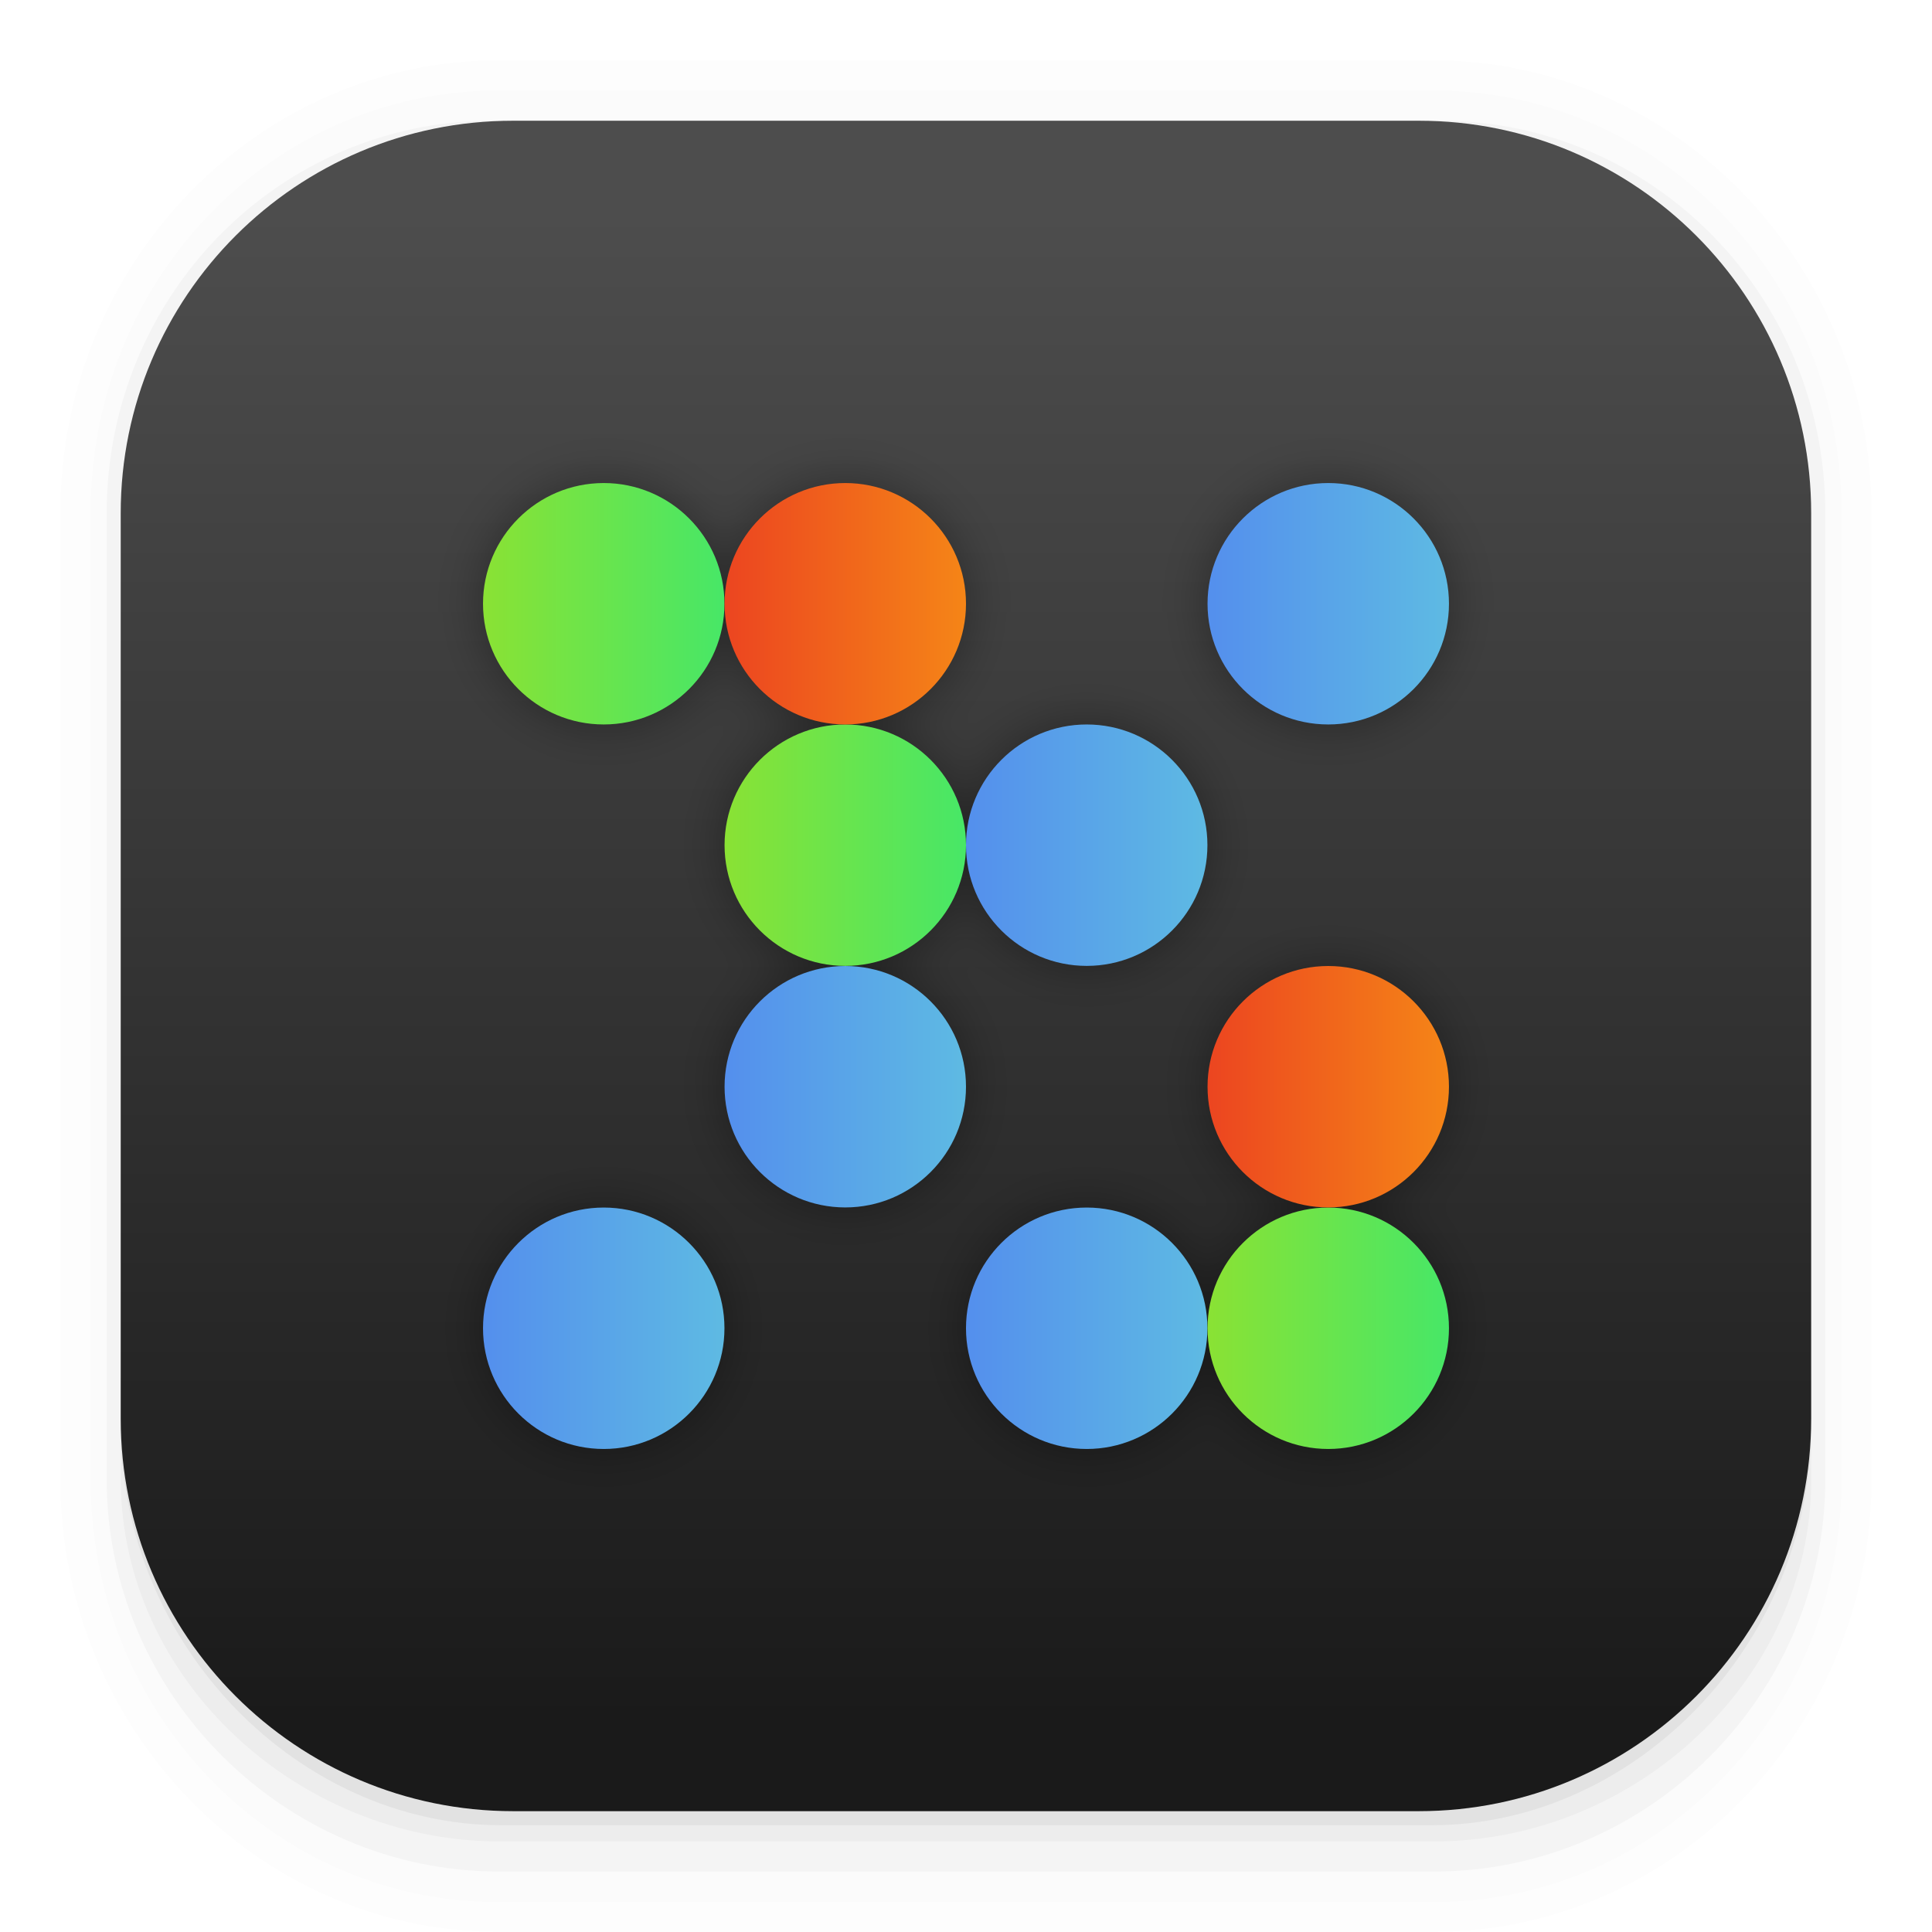
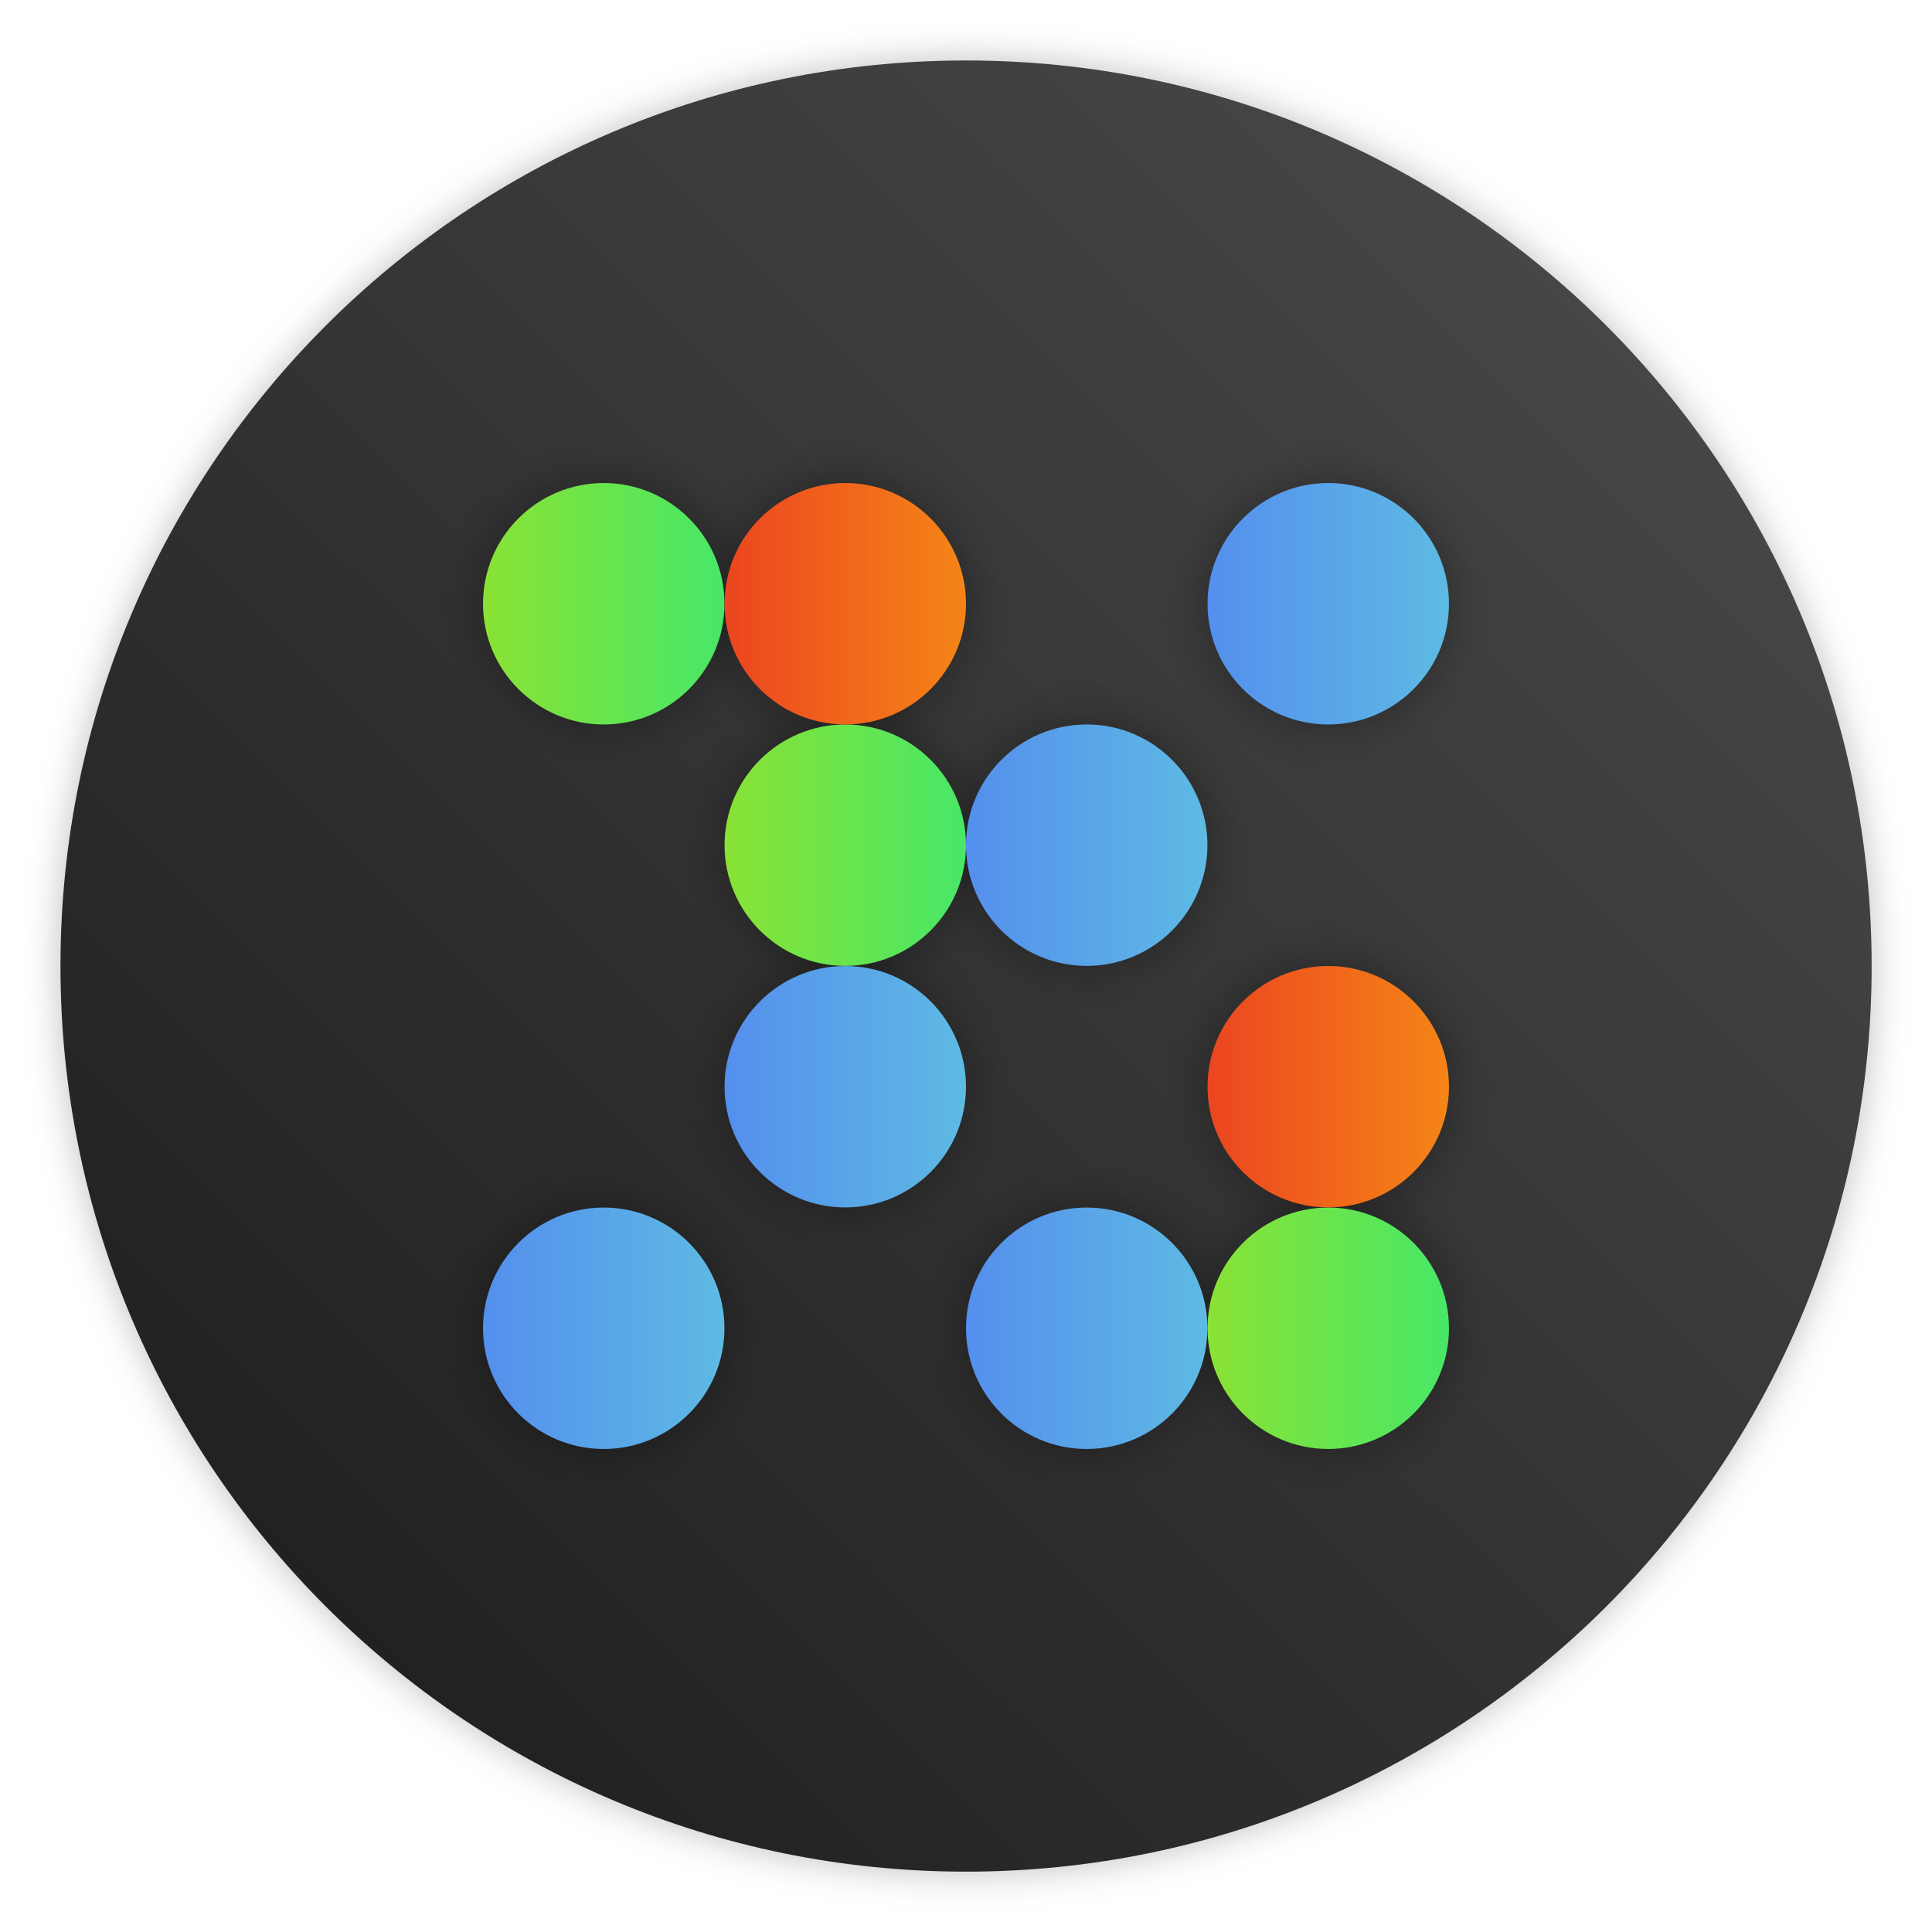
- <svg xmlns="http://www.w3.org/2000/svg" xmlns:xlink="http://www.w3.org/1999/xlink" width="64" height="64" version="1.1" viewBox="0 0 16.933 16.933">
-   <defs>
+ <svg xmlns="http://www.w3.org/2000/svg" xmlns:xlink="http://www.w3.org/1999/xlink" id="svg95" viewBox="0 0 16.933 16.933" version="1.1" height="64" width="64">
+   <defs id="defs35">
    <linearGradient id="linearGradient951">
-       <stop stop-color="#ec4520" offset="0" />
-       <stop stop-color="#f58517" offset="1" />
+       <stop id="stop2" offset="0" stop-color="#ec4520" />
+       <stop id="stop4" offset="1" stop-color="#f58517" />
    </linearGradient>
    <linearGradient id="linearGradient935">
-       <stop stop-color="#548fed" offset="0" />
-       <stop stop-color="#5ebae3" offset="1" />
+       <stop id="stop7" offset="0" stop-color="#548fed" />
+       <stop id="stop9" offset="1" stop-color="#5ebae3" />
    </linearGradient>
    <linearGradient id="linearGradient913">
-       <stop stop-color="#8ae234" offset="0" />
-       <stop stop-color="#47e767" offset="1" />
+       <stop id="stop12" offset="0" stop-color="#8ae234" />
+       <stop id="stop14" offset="1" stop-color="#47e767" />
    </linearGradient>
-     <linearGradient id="linearGradient903" x1="4.933" x2="7.049" y1="4.305" y2="4.305" gradientUnits="userSpaceOnUse" xlink:href="#linearGradient913" />
-     <linearGradient id="linearGradient905" x1="7.049" x2="9.166" y1="6.422" y2="6.422" gradientUnits="userSpaceOnUse" xlink:href="#linearGradient913" />
-     <linearGradient id="linearGradient907" x1="11.283" x2="13.399" y1="10.655" y2="10.655" gradientUnits="userSpaceOnUse" xlink:href="#linearGradient913" />
-     <linearGradient id="linearGradient921" x1="11.283" x2="13.399" y1="4.305" y2="4.305" gradientUnits="userSpaceOnUse" xlink:href="#linearGradient935" />
-     <linearGradient id="linearGradient923" x1="4.933" x2="7.049" y1="10.655" y2="10.655" gradientUnits="userSpaceOnUse" xlink:href="#linearGradient935" />
-     <linearGradient id="linearGradient925" x1="7.049" x2="9.166" y1="8.538" y2="8.538" gradientUnits="userSpaceOnUse" xlink:href="#linearGradient935" />
-     <linearGradient id="linearGradient927" x1="9.166" x2="11.283" y1="10.655" y2="10.655" gradientUnits="userSpaceOnUse" xlink:href="#linearGradient935" />
-     <linearGradient id="linearGradient929" x1="9.166" x2="11.283" y1="6.422" y2="6.422" gradientUnits="userSpaceOnUse" xlink:href="#linearGradient935" />
-     <linearGradient id="linearGradient943" x1="11.283" x2="13.399" y1="8.538" y2="8.538" gradientUnits="userSpaceOnUse" xlink:href="#linearGradient951" />
-     <linearGradient id="linearGradient945" x1="7.049" x2="9.166" y1="4.305" y2="4.305" gradientUnits="userSpaceOnUse" xlink:href="#linearGradient951" />
-     <filter id="filter999" x="-.06" y="-.06" width="1.12" height="1.12" color-interpolation-filters="sRGB">
-       <feGaussianBlur stdDeviation="0.212" />
+     <linearGradient xlink:href="#linearGradient913" gradientUnits="userSpaceOnUse" y2="4.305" y1="4.305" x2="7.049" x1="4.933" id="linearGradient903" />
+     <linearGradient xlink:href="#linearGradient913" gradientUnits="userSpaceOnUse" y2="6.422" y1="6.422" x2="9.166" x1="7.049" id="linearGradient905" />
+     <linearGradient xlink:href="#linearGradient913" gradientUnits="userSpaceOnUse" y2="10.655" y1="10.655" x2="13.399" x1="11.283" id="linearGradient907" />
+     <linearGradient xlink:href="#linearGradient935" gradientUnits="userSpaceOnUse" y2="4.305" y1="4.305" x2="13.399" x1="11.283" id="linearGradient921" />
+     <linearGradient xlink:href="#linearGradient935" gradientUnits="userSpaceOnUse" y2="10.655" y1="10.655" x2="7.049" x1="4.933" id="linearGradient923" />
+     <linearGradient xlink:href="#linearGradient935" gradientUnits="userSpaceOnUse" y2="8.538" y1="8.538" x2="9.166" x1="7.049" id="linearGradient925" />
+     <linearGradient xlink:href="#linearGradient935" gradientUnits="userSpaceOnUse" y2="10.655" y1="10.655" x2="11.283" x1="9.166" id="linearGradient927" />
+     <linearGradient xlink:href="#linearGradient935" gradientUnits="userSpaceOnUse" y2="6.422" y1="6.422" x2="11.283" x1="9.166" id="linearGradient929" />
+     <linearGradient xlink:href="#linearGradient951" gradientUnits="userSpaceOnUse" y2="8.538" y1="8.538" x2="13.399" x1="11.283" id="linearGradient943" />
+     <linearGradient xlink:href="#linearGradient951" gradientUnits="userSpaceOnUse" y2="4.305" y1="4.305" x2="9.166" x1="7.049" id="linearGradient945" />
+     <filter color-interpolation-filters="sRGB" height="1.12" width="1.12" y="-.06" x="-.06" id="filter999">
+       <feGaussianBlur id="feGaussianBlur27" stdDeviation="0.212" />
    </filter>
-     <linearGradient id="linearGradient862-3" x1="7.937" x2="7.937" y1="15.081" y2="1.852" gradientTransform="matrix(.99997 0 0 .99997 3.7636e-5 .0083364)" gradientUnits="userSpaceOnUse">
-       <stop stop-color="#1a1a1a" offset="0" />
-       <stop stop-color="#4d4d4d" offset="1" />
+     <linearGradient gradientUnits="userSpaceOnUse" gradientTransform="matrix(.99997 0 0 .99997 3.7636e-5 .0083364)" y2="1.852" y1="15.081" x2="7.937" x1="7.937" id="linearGradient862-3">
+       <stop id="stop30" offset="0" stop-color="#1a1a1a" />
+       <stop id="stop32" offset="1" stop-color="#4d4d4d" />
+     </linearGradient>
+     <filter color-interpolation-filters="sRGB" height="1.106" width="1.138" y="-.053" x="-.069" id="filter911">
+       <feGaussianBlur id="feGaussianBlur2" stdDeviation="0.575" />
+     </filter>
+     <linearGradient gradientUnits="userSpaceOnUse" y2="24.006" y1="24.006" x2="34.001" x1="14" id="linearGradient921-3">
+       <stop id="stop5" offset="0" stop-color="#fff" />
+       <stop id="stop7-6" offset="1" stop-color="#e6e6e6" />
+     </linearGradient>
+     <linearGradient gradientUnits="userSpaceOnUse" gradientTransform="matrix(3.7795,0,0,3.7795,-78.32264,0.031541)" y2="1.852" y1="15.081" x2="7.937" x1="7.937" id="linearGradient862-3-7">
+       <stop id="stop10" offset="0" stop-color="#1a1a1a" />
+       <stop id="stop12-5" offset="1" stop-color="#4d4d4d" />
+     </linearGradient>
+     <filter id="filter11290" x="-0.024" y="-0.024" width="1.048" height="1.048" color-interpolation-filters="sRGB">
+       <feGaussianBlur stdDeviation="0.159" id="feGaussianBlur861" />
+     </filter>
+     <linearGradient gradientTransform="matrix(0.2645781,0,0,0.2645781,-1.4679565e-6,3.317749e-7)" gradientUnits="userSpaceOnUse" y2="2.662" x2="61.642" y1="61.847" x1="2.637" id="linearGradient1195" xlink:href="#linearGradient1193" />
+     <linearGradient id="linearGradient1193">
+       <stop id="stop1189" offset="0" style="stop-color:#1a1a1a;stop-opacity:1" />
+       <stop id="stop1191" offset="1" style="stop-color:#4d4d4d;stop-opacity:1" />
    </linearGradient>
  </defs>
-   <g shape-rendering="auto">
-     <path d="m4.369 0.529c-2.114 0-3.84 1.784-3.84 3.968v8.467c0 2.185 1.726 3.968 3.84 3.968h8.194c2.114 0 3.84-1.784 3.84-3.968v-8.467c0-2.185-1.726-3.968-3.84-3.968zm0.257 0.521h7.681c1.844 0 3.329 1.534 3.329 3.44v7.937c0 1.906-1.485 3.44-3.329 3.44h-7.681c-1.844 0-3.329-1.534-3.329-3.44v-7.937c0-1.906 1.485-3.44 3.329-3.44z" color="#000000" color-rendering="auto" dominant-baseline="auto" image-rendering="auto" opacity=".01" solid-color="#000000" stop-color="#000000" style="font-feature-settings:normal;font-variant-alternates:normal;font-variant-caps:normal;font-variant-east-asian:normal;font-variant-ligatures:normal;font-variant-numeric:normal;font-variant-position:normal;font-variation-settings:normal;inline-size:0;isolation:auto;mix-blend-mode:normal;shape-margin:0;shape-padding:0;text-decoration-color:#000000;text-decoration-line:none;text-decoration-style:solid;text-indent:0;text-orientation:mixed;text-transform:none;white-space:normal" />
-     <path d="m4.359 0.794c-1.967 0-3.564 1.653-3.564 3.688v8.5c0 2.035 1.597 3.688 3.564 3.688h8.216c1.967 0 3.564-1.653 3.564-3.688v-8.5c0-2.035-1.598-3.688-3.564-3.688zm0.272 0.256h7.672c1.842 0 3.325 1.534 3.325 3.44v7.937c0 1.906-1.483 3.44-3.325 3.44h-7.672c-1.842 0-3.325-1.534-3.325-3.44v-7.937c0-1.906 1.483-3.44 3.325-3.44z" color="#000000" color-rendering="auto" dominant-baseline="auto" image-rendering="auto" opacity=".01" solid-color="#000000" stop-color="#000000" style="font-feature-settings:normal;font-variant-alternates:normal;font-variant-caps:normal;font-variant-east-asian:normal;font-variant-ligatures:normal;font-variant-numeric:normal;font-variant-position:normal;font-variation-settings:normal;inline-size:0;isolation:auto;mix-blend-mode:normal;shape-margin:0;shape-padding:0;text-decoration-color:#000000;text-decoration-line:none;text-decoration-style:solid;text-indent:0;text-orientation:mixed;text-transform:none;white-space:normal" />
-     <path d="m4.31 1.058c-1.866 0-3.375 1.538-3.375 3.439v8.467c0 1.901 1.57 3.439 3.436 3.439h8.2c1.866 0 3.427-1.538 3.427-3.439v-8.467c0-1.901-1.51-3.439-3.376-3.439h-0.097c1.794 0.087 3.214 1.582 3.214 3.432v7.937c0 1.906-1.506 3.44-3.377 3.44h-7.79c-1.871 0-3.377-1.534-3.377-3.44v-7.937c0-1.85 1.42-3.345 3.214-3.432z" color="#000000" color-rendering="auto" dominant-baseline="auto" image-rendering="auto" opacity=".03" solid-color="#000000" stop-color="#000000" style="font-feature-settings:normal;font-variant-alternates:normal;font-variant-caps:normal;font-variant-east-asian:normal;font-variant-ligatures:normal;font-variant-numeric:normal;font-variant-position:normal;font-variation-settings:normal;inline-size:0;isolation:auto;mix-blend-mode:normal;shape-margin:0;shape-padding:0;text-decoration-color:#000000;text-decoration-line:none;text-decoration-style:solid;text-indent:0;text-orientation:mixed;text-transform:none;white-space:normal" />
-     <path transform="scale(.26458)" d="m4 46.969v2.031c0 6.648 5.896 12 12.544 12h30.961c6.648 0 12.495-5.352 12.495-12v-1.992c-0.021 7.185-5.81 12.963-13 12.963h-29.998c-7.203 0-13.002-5.799-13.002-13.002z" color="#000000" color-rendering="auto" dominant-baseline="auto" image-rendering="auto" opacity=".03" solid-color="#000000" stop-color="#000000" style="font-feature-settings:normal;font-variant-alternates:normal;font-variant-caps:normal;font-variant-east-asian:normal;font-variant-ligatures:normal;font-variant-numeric:normal;font-variant-position:normal;font-variation-settings:normal;inline-size:0;isolation:auto;mix-blend-mode:normal;shape-margin:0;shape-padding:0;text-decoration-color:#000000;text-decoration-line:none;text-decoration-style:solid;text-indent:0;text-orientation:mixed;text-transform:none;white-space:normal" />
-     <path d="m1.058 11.906v0.592c0 1.939 1.573 3.499 3.332 3.499h8.16c1.759 0 3.324-1.561 3.324-3.499v-0.581c-0.006 2.095-1.537 3.78-3.439 3.78h-7.937c-1.906 0-3.44-1.691-3.44-3.792z" color="#000000" color-rendering="auto" dominant-baseline="auto" image-rendering="auto" opacity=".05" solid-color="#000000" stop-color="#000000" style="font-feature-settings:normal;font-variant-alternates:normal;font-variant-caps:normal;font-variant-east-asian:normal;font-variant-ligatures:normal;font-variant-numeric:normal;font-variant-position:normal;font-variation-settings:normal;inline-size:0;isolation:auto;mix-blend-mode:normal;shape-margin:0;shape-padding:0;text-decoration-color:#000000;text-decoration-line:none;text-decoration-style:solid;text-indent:0;text-orientation:mixed;text-transform:none;white-space:normal" />
+   <circle cx="8.467" cy="8.467" r="7.938" filter="url(#filter11290)" opacity="0.25" stroke-width="0.14" id="circle943" style="image-rendering:optimizeSpeed" />
+   <circle style="fill:url(#linearGradient1195);fill-opacity:1;stroke-width:0.519;stroke-linecap:round;image-rendering:optimizeSpeed" id="path1187" cx="8.467" cy="8.467" r="7.937" />
+   <g id="g71" opacity=".35" filter="url(#filter999)" transform="translate(-.69956 .98656)">
+     <path id="path51" d="m5.991 9.597c-0.584 0-1.058 0.474-1.058 1.058s0.474 1.058 1.058 1.058c0.584 0 1.058-0.474 1.058-1.058s-0.474-1.058-1.058-1.058z" />
+     <path id="path53" d="m10.224 9.597c-0.584 0-1.058 0.474-1.058 1.058s0.474 1.058 1.058 1.058c0.584 0 1.058-0.474 1.058-1.058s-0.474-1.058-1.058-1.058z" />
+     <path id="path55" d="m12.341 9.597c-0.584 0-1.058 0.474-1.058 1.058s0.474 1.058 1.058 1.058 1.058-0.474 1.058-1.058-0.474-1.058-1.058-1.058z" />
+     <path id="path57" d="m8.108 7.48c-0.584 0-1.058 0.474-1.058 1.058 0 0.584 0.474 1.058 1.058 1.058s1.058-0.474 1.058-1.058c0-0.584-0.474-1.058-1.058-1.058z" />
+     <path id="path59" d="m12.341 7.48c-0.584 0-1.058 0.474-1.058 1.058 0 0.584 0.474 1.058 1.058 1.058s1.058-0.474 1.058-1.058c0-0.584-0.474-1.058-1.058-1.058z" />
+     <path id="path61" d="m8.108 5.363c-0.584 0-1.058 0.474-1.058 1.058s0.474 1.058 1.058 1.058 1.058-0.474 1.058-1.058-0.474-1.058-1.058-1.058z" />
+     <path id="path63" d="m10.224 5.363c-0.584 0-1.058 0.474-1.058 1.058s0.474 1.058 1.058 1.058c0.584 0 1.058-0.474 1.058-1.058s-0.474-1.058-1.058-1.058z" />
+     <path id="path65" d="m5.991 3.247c-0.584 0-1.058 0.474-1.058 1.058 0 0.584 0.474 1.058 1.058 1.058 0.584 0 1.058-0.474 1.058-1.058 0-0.584-0.474-1.058-1.058-1.058z" />
+     <path id="path67" d="m8.108 3.247c-0.584 0-1.058 0.474-1.058 1.058 0 0.584 0.474 1.058 1.058 1.058s1.058-0.474 1.058-1.058c0-0.584-0.474-1.058-1.058-1.058z" />
+     <path id="path69" d="m12.341 3.247c-0.584 0-1.058 0.474-1.058 1.058 0 0.584 0.474 1.058 1.058 1.058s1.058-0.474 1.058-1.058c0-0.584-0.474-1.058-1.058-1.058z" />
  </g>
-   <rect x="1.058" y="1.058" width="14.816" height="14.816" rx="3.44" ry="3.44" fill="url(#linearGradient862-3)" stroke-width="1" />
-   <g transform="translate(-.69956 .98656)" filter="url(#filter999)" opacity=".35">
-     <path d="m5.991 9.597c-0.584 0-1.058 0.474-1.058 1.058s0.474 1.058 1.058 1.058c0.584 0 1.058-0.474 1.058-1.058s-0.474-1.058-1.058-1.058z" />
-     <path d="m10.224 9.597c-0.584 0-1.058 0.474-1.058 1.058s0.474 1.058 1.058 1.058c0.584 0 1.058-0.474 1.058-1.058s-0.474-1.058-1.058-1.058z" />
-     <path d="m12.341 9.597c-0.584 0-1.058 0.474-1.058 1.058s0.474 1.058 1.058 1.058 1.058-0.474 1.058-1.058-0.474-1.058-1.058-1.058z" />
-     <path d="m8.108 7.48c-0.584 0-1.058 0.474-1.058 1.058 0 0.584 0.474 1.058 1.058 1.058s1.058-0.474 1.058-1.058c0-0.584-0.474-1.058-1.058-1.058z" />
-     <path d="m12.341 7.48c-0.584 0-1.058 0.474-1.058 1.058 0 0.584 0.474 1.058 1.058 1.058s1.058-0.474 1.058-1.058c0-0.584-0.474-1.058-1.058-1.058z" />
-     <path d="m8.108 5.363c-0.584 0-1.058 0.474-1.058 1.058s0.474 1.058 1.058 1.058 1.058-0.474 1.058-1.058-0.474-1.058-1.058-1.058z" />
-     <path d="m10.224 5.363c-0.584 0-1.058 0.474-1.058 1.058s0.474 1.058 1.058 1.058c0.584 0 1.058-0.474 1.058-1.058s-0.474-1.058-1.058-1.058z" />
-     <path d="m5.991 3.247c-0.584 0-1.058 0.474-1.058 1.058 0 0.584 0.474 1.058 1.058 1.058 0.584 0 1.058-0.474 1.058-1.058 0-0.584-0.474-1.058-1.058-1.058z" />
-     <path d="m8.108 3.247c-0.584 0-1.058 0.474-1.058 1.058 0 0.584 0.474 1.058 1.058 1.058s1.058-0.474 1.058-1.058c0-0.584-0.474-1.058-1.058-1.058z" />
-     <path d="m12.341 3.247c-0.584 0-1.058 0.474-1.058 1.058 0 0.584 0.474 1.058 1.058 1.058s1.058-0.474 1.058-1.058c0-0.584-0.474-1.058-1.058-1.058z" />
-   </g>
-   <g transform="translate(-.69956 .98656)">
-     <path d="m5.991 9.597c-0.584 0-1.058 0.474-1.058 1.058s0.474 1.058 1.058 1.058c0.584 0 1.058-0.474 1.058-1.058s-0.474-1.058-1.058-1.058z" fill="url(#linearGradient923)" />
-     <path d="m10.224 9.597c-0.584 0-1.058 0.474-1.058 1.058s0.474 1.058 1.058 1.058c0.584 0 1.058-0.474 1.058-1.058s-0.474-1.058-1.058-1.058z" fill="url(#linearGradient927)" />
-     <path d="m12.341 9.597c-0.584 0-1.058 0.474-1.058 1.058s0.474 1.058 1.058 1.058 1.058-0.474 1.058-1.058-0.474-1.058-1.058-1.058z" fill="url(#linearGradient907)" />
-     <path d="m8.108 7.48c-0.584 0-1.058 0.474-1.058 1.058 0 0.584 0.474 1.058 1.058 1.058s1.058-0.474 1.058-1.058c0-0.584-0.474-1.058-1.058-1.058z" fill="url(#linearGradient925)" />
-     <path d="m12.341 7.48c-0.584 0-1.058 0.474-1.058 1.058 0 0.584 0.474 1.058 1.058 1.058s1.058-0.474 1.058-1.058c0-0.584-0.474-1.058-1.058-1.058z" fill="url(#linearGradient943)" />
-     <path d="m8.108 5.363c-0.584 0-1.058 0.474-1.058 1.058s0.474 1.058 1.058 1.058 1.058-0.474 1.058-1.058-0.474-1.058-1.058-1.058z" fill="url(#linearGradient905)" />
-     <path d="m10.224 5.363c-0.584 0-1.058 0.474-1.058 1.058s0.474 1.058 1.058 1.058c0.584 0 1.058-0.474 1.058-1.058s-0.474-1.058-1.058-1.058z" fill="url(#linearGradient929)" />
-     <path d="m5.991 3.247c-0.584 0-1.058 0.474-1.058 1.058 0 0.584 0.474 1.058 1.058 1.058 0.584 0 1.058-0.474 1.058-1.058 0-0.584-0.474-1.058-1.058-1.058z" fill="url(#linearGradient903)" />
-     <path d="m8.108 3.247c-0.584 0-1.058 0.474-1.058 1.058 0 0.584 0.474 1.058 1.058 1.058s1.058-0.474 1.058-1.058c0-0.584-0.474-1.058-1.058-1.058z" fill="url(#linearGradient945)" />
-     <path d="m12.341 3.247c-0.584 0-1.058 0.474-1.058 1.058 0 0.584 0.474 1.058 1.058 1.058s1.058-0.474 1.058-1.058c0-0.584-0.474-1.058-1.058-1.058z" fill="url(#linearGradient921)" />
+   <g id="g93" transform="translate(-.69956 .98656)">
+     <path id="path73" fill="url(#linearGradient923)" d="m5.991 9.597c-0.584 0-1.058 0.474-1.058 1.058s0.474 1.058 1.058 1.058c0.584 0 1.058-0.474 1.058-1.058s-0.474-1.058-1.058-1.058z" />
+     <path id="path75" fill="url(#linearGradient927)" d="m10.224 9.597c-0.584 0-1.058 0.474-1.058 1.058s0.474 1.058 1.058 1.058c0.584 0 1.058-0.474 1.058-1.058s-0.474-1.058-1.058-1.058z" />
+     <path id="path77" fill="url(#linearGradient907)" d="m12.341 9.597c-0.584 0-1.058 0.474-1.058 1.058s0.474 1.058 1.058 1.058 1.058-0.474 1.058-1.058-0.474-1.058-1.058-1.058z" />
+     <path id="path79" fill="url(#linearGradient925)" d="m8.108 7.48c-0.584 0-1.058 0.474-1.058 1.058 0 0.584 0.474 1.058 1.058 1.058s1.058-0.474 1.058-1.058c0-0.584-0.474-1.058-1.058-1.058z" />
+     <path id="path81" fill="url(#linearGradient943)" d="m12.341 7.48c-0.584 0-1.058 0.474-1.058 1.058 0 0.584 0.474 1.058 1.058 1.058s1.058-0.474 1.058-1.058c0-0.584-0.474-1.058-1.058-1.058z" />
+     <path id="path83" fill="url(#linearGradient905)" d="m8.108 5.363c-0.584 0-1.058 0.474-1.058 1.058s0.474 1.058 1.058 1.058 1.058-0.474 1.058-1.058-0.474-1.058-1.058-1.058z" />
+     <path id="path85" fill="url(#linearGradient929)" d="m10.224 5.363c-0.584 0-1.058 0.474-1.058 1.058s0.474 1.058 1.058 1.058c0.584 0 1.058-0.474 1.058-1.058s-0.474-1.058-1.058-1.058z" />
+     <path id="path87" fill="url(#linearGradient903)" d="m5.991 3.247c-0.584 0-1.058 0.474-1.058 1.058 0 0.584 0.474 1.058 1.058 1.058 0.584 0 1.058-0.474 1.058-1.058 0-0.584-0.474-1.058-1.058-1.058z" />
+     <path id="path89" fill="url(#linearGradient945)" d="m8.108 3.247c-0.584 0-1.058 0.474-1.058 1.058 0 0.584 0.474 1.058 1.058 1.058s1.058-0.474 1.058-1.058c0-0.584-0.474-1.058-1.058-1.058z" />
+     <path id="path91" fill="url(#linearGradient921)" d="m12.341 3.247c-0.584 0-1.058 0.474-1.058 1.058 0 0.584 0.474 1.058 1.058 1.058s1.058-0.474 1.058-1.058c0-0.584-0.474-1.058-1.058-1.058z" />
  </g>
</svg>
